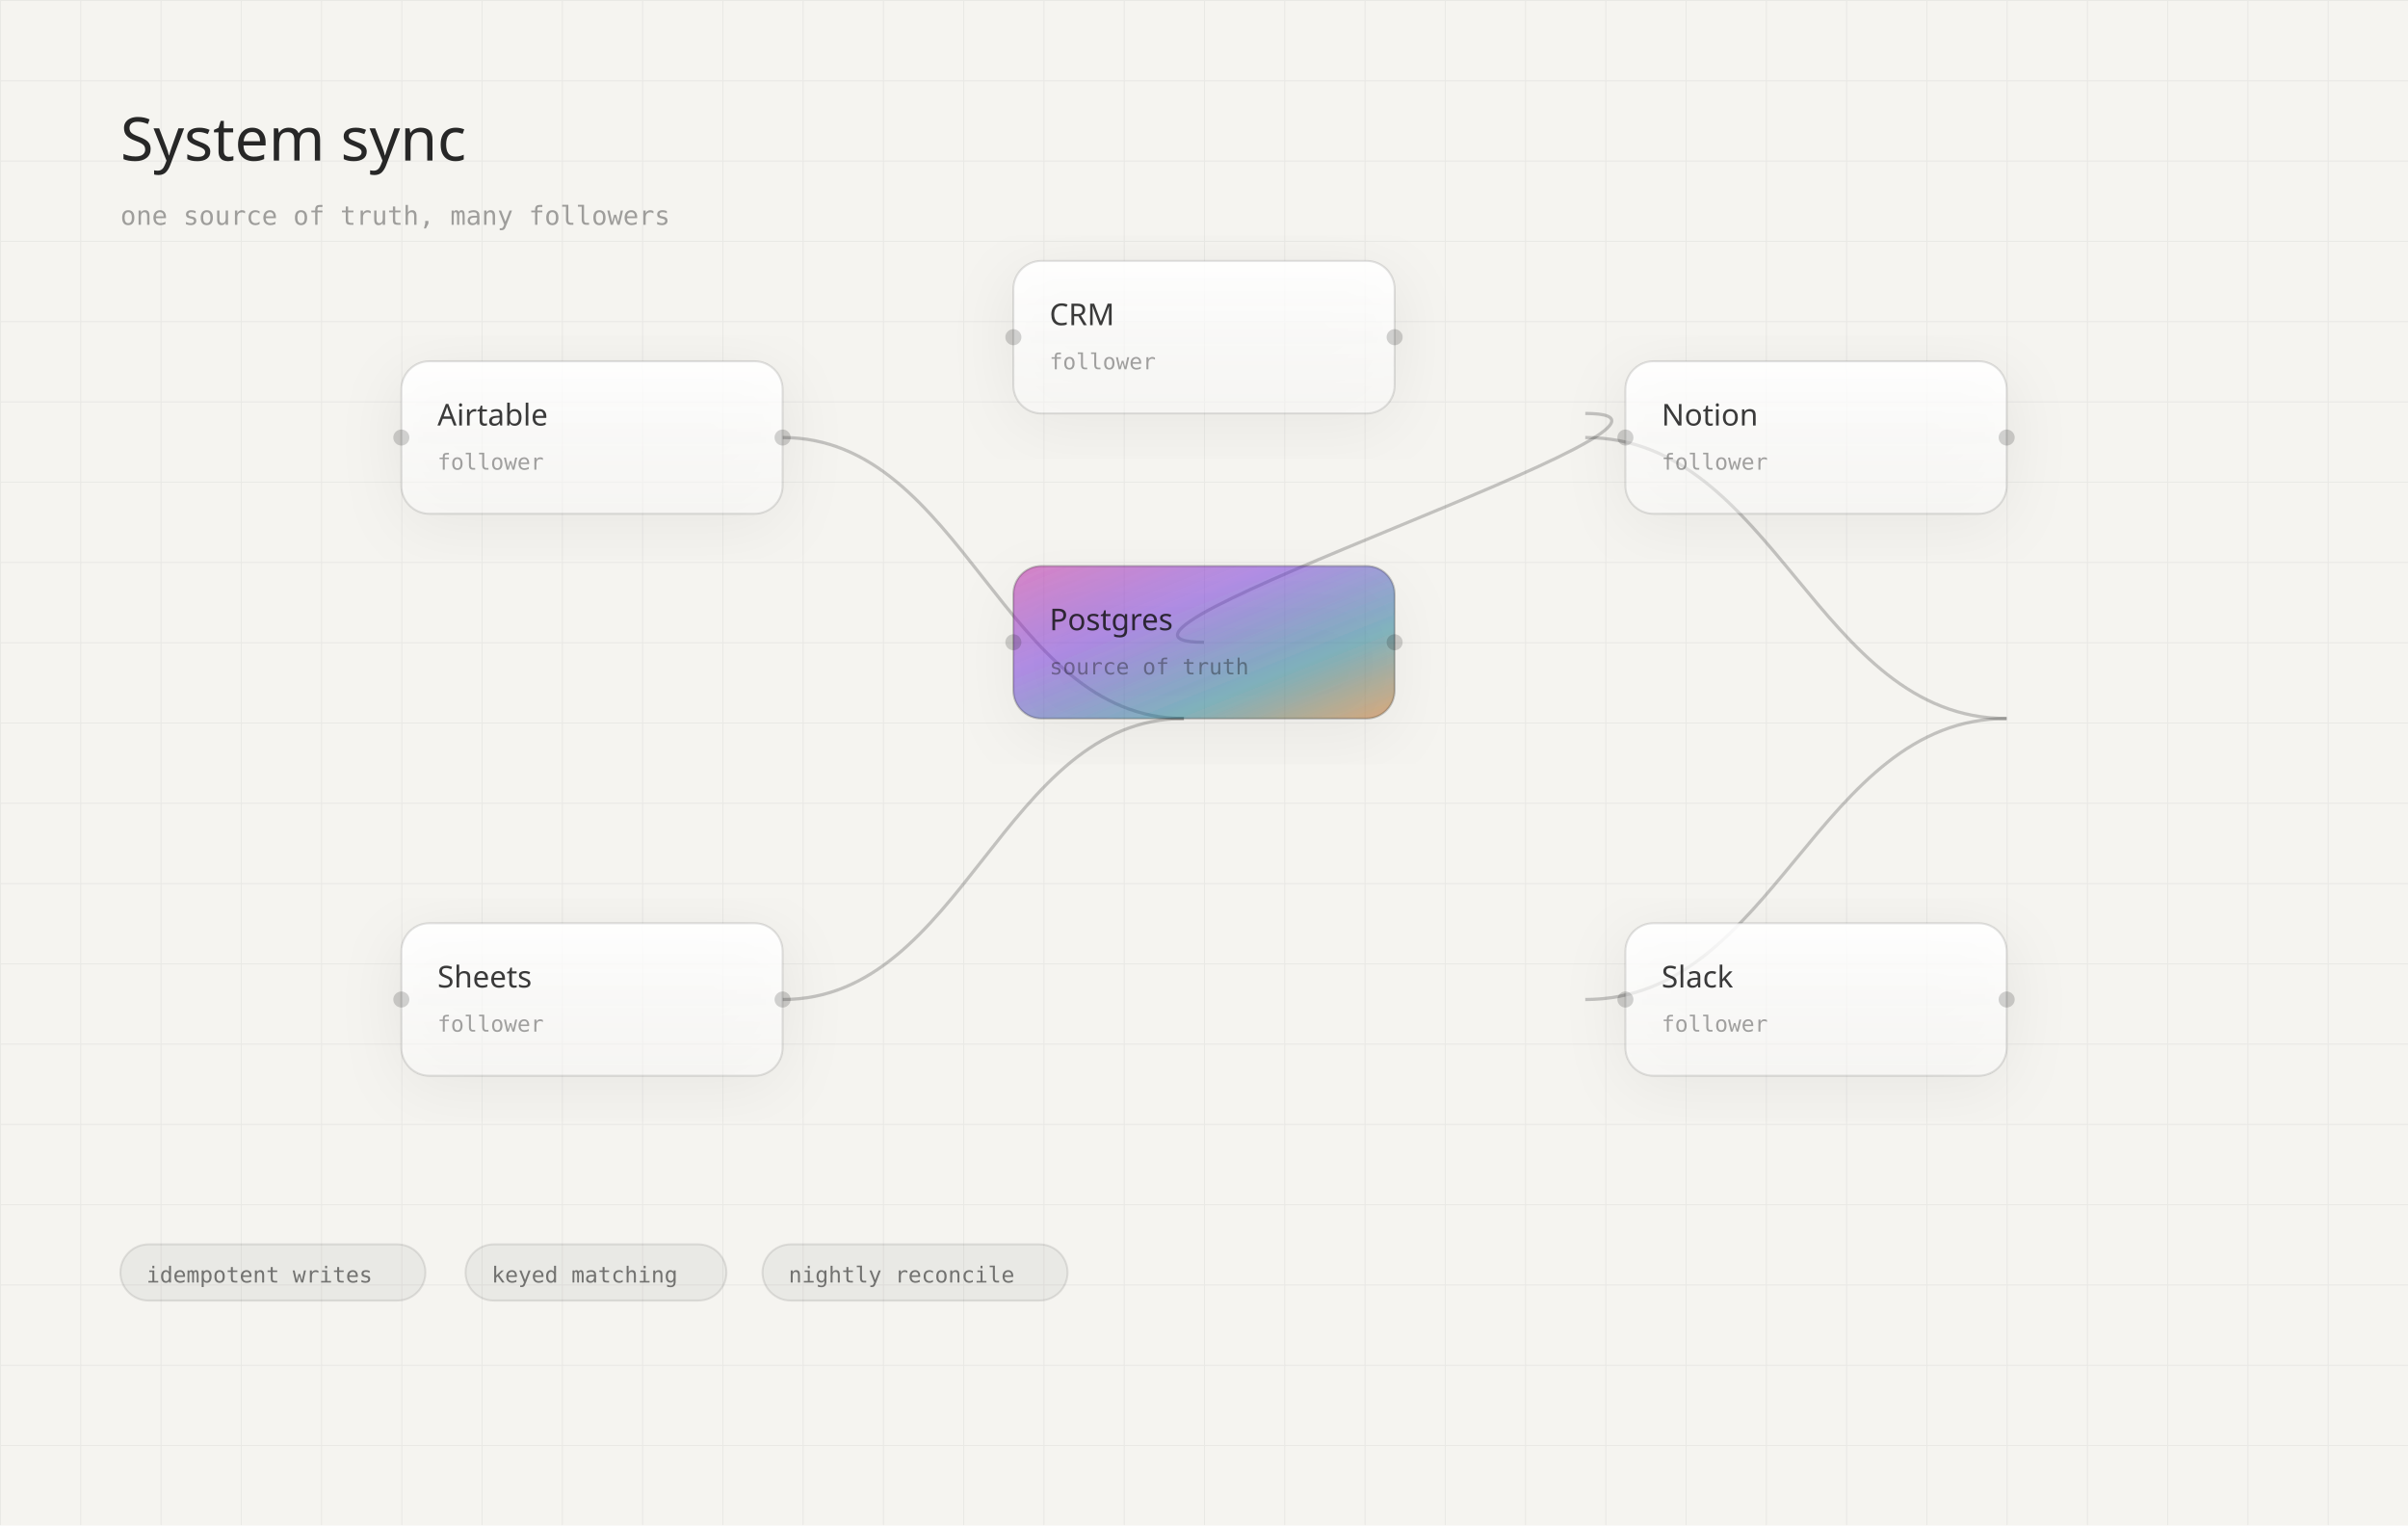
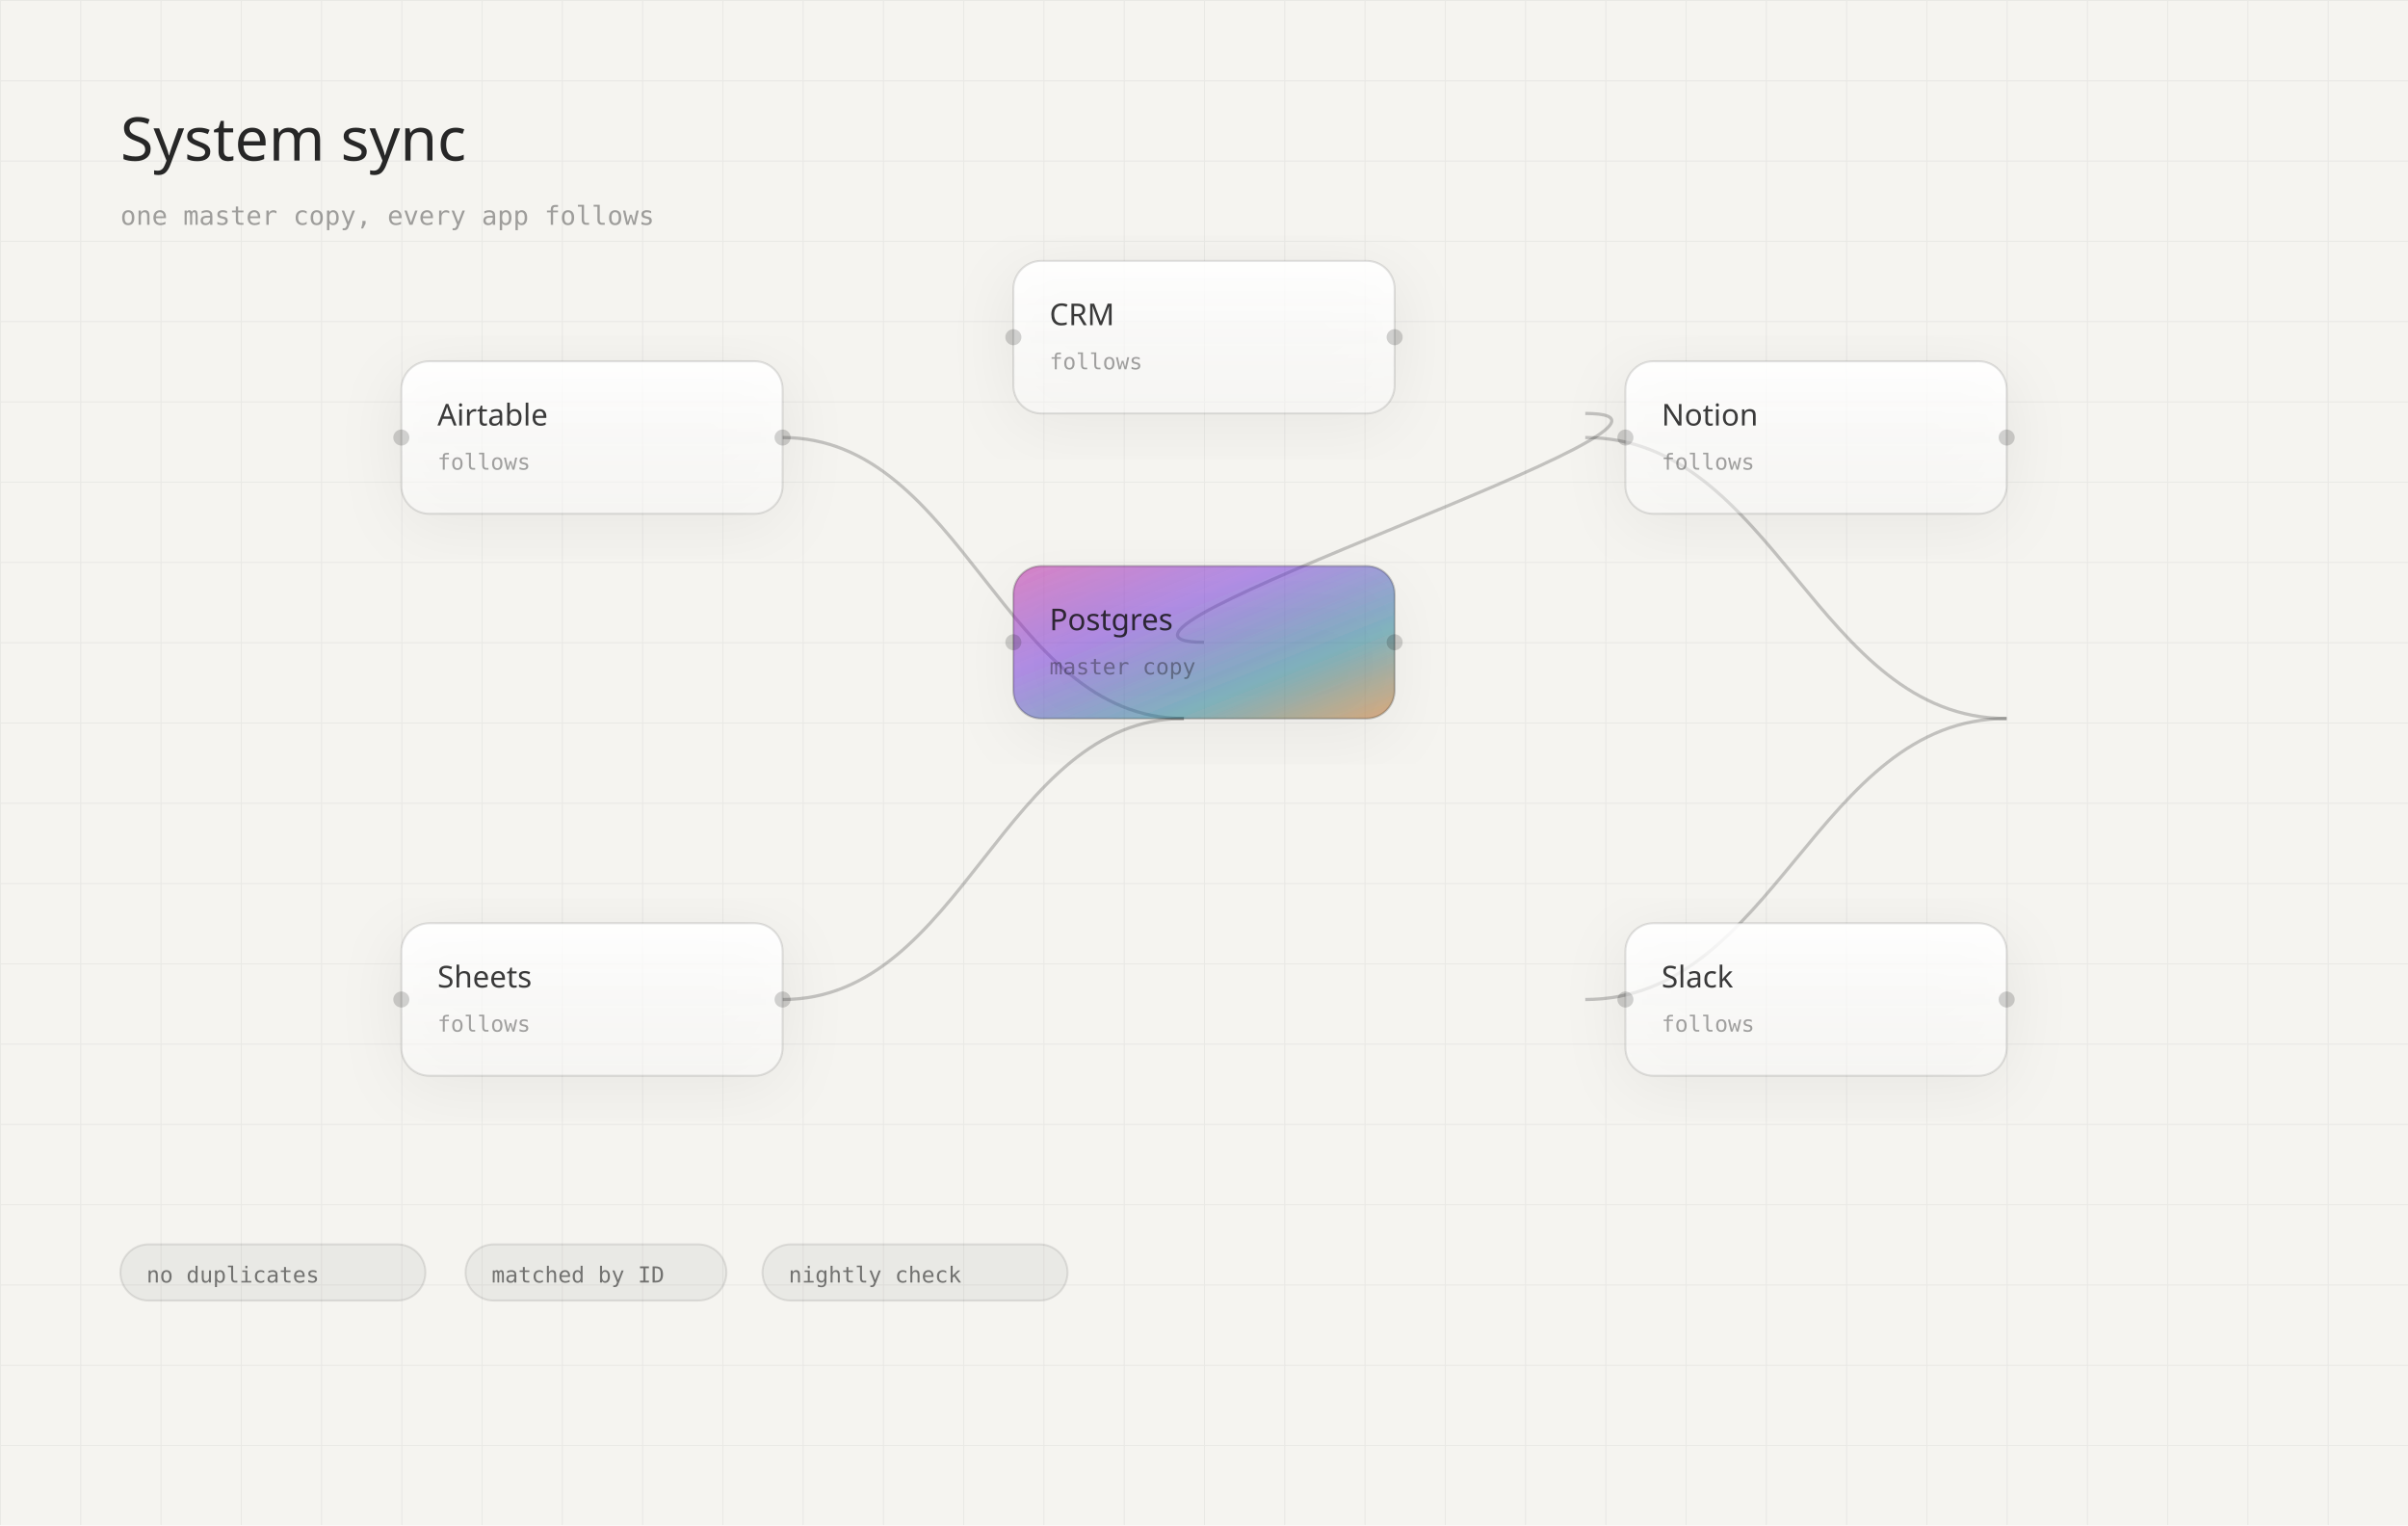
<svg xmlns="http://www.w3.org/2000/svg" viewBox="0 0 1200 760" width="1200" height="760" role="img" aria-label="system sync">
  <defs>
    <linearGradient id="iri" x1="0" y1="0" x2="1" y2="1">
      <stop offset="0%" stop-color="#c026a3" stop-opacity=".55" />
      <stop offset="35%" stop-color="#6d28d9" stop-opacity=".5" />
      <stop offset="70%" stop-color="#0e7490" stop-opacity=".5" />
      <stop offset="100%" stop-color="#c2620a" stop-opacity=".5" />
    </linearGradient>
    <linearGradient id="glow" x1="0" y1="0" x2="0" y2="1">
      <stop offset="0%" stop-color="#ffffff" stop-opacity=".9" />
      <stop offset="100%" stop-color="#ffffff" stop-opacity=".35" />
    </linearGradient>
    <filter id="soft" x="-30%" y="-30%" width="160%" height="160%">
      <feDropShadow dx="0" dy="10" stdDeviation="16" flood-color="#000" flood-opacity=".10" />
    </filter>
    <pattern id="grid" width="40" height="40" patternUnits="userSpaceOnUse">
      <path d="M40 0H0V40" fill="none" stroke="#111" stroke-opacity=".05" stroke-width="1" />
    </pattern>
  </defs>
  <rect width="1200" height="760" fill="#F5F4F0" />
  <rect width="1200" height="760" fill="url(#grid)" />
  <text x="60" y="80" font-family="IBM Plex Sans, system-ui, sans-serif" font-size="30" font-weight="300" fill="#111" fill-opacity=".9">System sync</text>
-   <text x="60" y="112" font-family="ui-monospace, monospace" font-size="13" fill="#111" fill-opacity=".38">one source of truth, many followers</text>
+   <text x="60" y="112" font-family="ui-monospace, monospace" font-size="13" fill="#111" fill-opacity=".38">one master copy, every app follows</text>
  <path d="M390,218 C480.0,218 500.0,358 590,358" fill="none" stroke="#111" stroke-opacity=".22" stroke-width="1.6" />
  <path d="M390,498 C480.0,498 500.0,358 590,358" fill="none" stroke="#111" stroke-opacity=".22" stroke-width="1.6" />
  <path d="M790,218 C884.5,218 905.5,358 1000,358" fill="none" stroke="#111" stroke-opacity=".22" stroke-width="1.6" />
  <path d="M790,498 C884.5,498 905.5,358 1000,358" fill="none" stroke="#111" stroke-opacity=".22" stroke-width="1.6" />
  <path d="M790,206 C875.5,206 514.5,320 600,320" fill="none" stroke="#111" stroke-opacity=".22" stroke-width="1.6" />
  <g filter="url(#soft)">
    <rect x="505" y="282" width="190" height="76" rx="14" fill="url(#iri)" stroke="#111" stroke-opacity=".22" />
  </g>
  <circle cx="505" cy="320.0" r="4" fill="#111" fill-opacity=".18" />
  <circle cx="695" cy="320.0" r="4" fill="#111" fill-opacity=".18" />
  <text x="523" y="314" font-family="IBM Plex Sans, system-ui, sans-serif" font-size="15" fill="#111" fill-opacity=".82">Postgres</text>
-   <text x="523" y="336" font-family="ui-monospace, monospace" font-size="11" fill="#111" fill-opacity=".38">source of truth</text>
+   <text x="523" y="336" font-family="ui-monospace, monospace" font-size="11" fill="#111" fill-opacity=".38">master copy</text>
  <g filter="url(#soft)">
    <rect x="200" y="180" width="190" height="76" rx="14" fill="url(#glow)" stroke="#111" stroke-opacity=".12" />
  </g>
  <circle cx="200" cy="218.0" r="4" fill="#111" fill-opacity=".18" />
  <circle cx="390" cy="218.0" r="4" fill="#111" fill-opacity=".18" />
  <text x="218" y="212" font-family="IBM Plex Sans, system-ui, sans-serif" font-size="15" fill="#111" fill-opacity=".82">Airtable</text>
-   <text x="218" y="234" font-family="ui-monospace, monospace" font-size="11" fill="#111" fill-opacity=".38">follower</text>
+   <text x="218" y="234" font-family="ui-monospace, monospace" font-size="11" fill="#111" fill-opacity=".38">follows</text>
  <g filter="url(#soft)">
    <rect x="200" y="460" width="190" height="76" rx="14" fill="url(#glow)" stroke="#111" stroke-opacity=".12" />
  </g>
  <circle cx="200" cy="498.0" r="4" fill="#111" fill-opacity=".18" />
  <circle cx="390" cy="498.0" r="4" fill="#111" fill-opacity=".18" />
  <text x="218" y="492" font-family="IBM Plex Sans, system-ui, sans-serif" font-size="15" fill="#111" fill-opacity=".82">Sheets</text>
-   <text x="218" y="514" font-family="ui-monospace, monospace" font-size="11" fill="#111" fill-opacity=".38">follower</text>
+   <text x="218" y="514" font-family="ui-monospace, monospace" font-size="11" fill="#111" fill-opacity=".38">follows</text>
  <g filter="url(#soft)">
    <rect x="810" y="180" width="190" height="76" rx="14" fill="url(#glow)" stroke="#111" stroke-opacity=".12" />
  </g>
  <circle cx="810" cy="218.0" r="4" fill="#111" fill-opacity=".18" />
  <circle cx="1000" cy="218.0" r="4" fill="#111" fill-opacity=".18" />
  <text x="828" y="212" font-family="IBM Plex Sans, system-ui, sans-serif" font-size="15" fill="#111" fill-opacity=".82">Notion</text>
-   <text x="828" y="234" font-family="ui-monospace, monospace" font-size="11" fill="#111" fill-opacity=".38">follower</text>
+   <text x="828" y="234" font-family="ui-monospace, monospace" font-size="11" fill="#111" fill-opacity=".38">follows</text>
  <g filter="url(#soft)">
    <rect x="810" y="460" width="190" height="76" rx="14" fill="url(#glow)" stroke="#111" stroke-opacity=".12" />
  </g>
  <circle cx="810" cy="498.0" r="4" fill="#111" fill-opacity=".18" />
  <circle cx="1000" cy="498.0" r="4" fill="#111" fill-opacity=".18" />
  <text x="828" y="492" font-family="IBM Plex Sans, system-ui, sans-serif" font-size="15" fill="#111" fill-opacity=".82">Slack</text>
-   <text x="828" y="514" font-family="ui-monospace, monospace" font-size="11" fill="#111" fill-opacity=".38">follower</text>
+   <text x="828" y="514" font-family="ui-monospace, monospace" font-size="11" fill="#111" fill-opacity=".38">follows</text>
  <g filter="url(#soft)">
    <rect x="505" y="130" width="190" height="76" rx="14" fill="url(#glow)" stroke="#111" stroke-opacity=".12" />
  </g>
  <circle cx="505" cy="168.0" r="4" fill="#111" fill-opacity=".18" />
  <circle cx="695" cy="168.0" r="4" fill="#111" fill-opacity=".18" />
  <text x="523" y="162" font-family="IBM Plex Sans, system-ui, sans-serif" font-size="15" fill="#111" fill-opacity=".82">CRM</text>
-   <text x="523" y="184" font-family="ui-monospace, monospace" font-size="11" fill="#111" fill-opacity=".38">follower</text>
+   <text x="523" y="184" font-family="ui-monospace, monospace" font-size="11" fill="#111" fill-opacity=".38">follows</text>
  <rect x="60" y="620" width="152" height="28" rx="14" fill="#111" fill-opacity=".05" stroke="#111" stroke-opacity=".10" />
-   <text x="73" y="639" font-family="ui-monospace, monospace" font-size="11" fill="#111" fill-opacity=".55">idempotent writes</text>
+   <text x="73" y="639" font-family="ui-monospace, monospace" font-size="11" fill="#111" fill-opacity=".55">no duplicates</text>
  <rect x="232" y="620" width="130" height="28" rx="14" fill="#111" fill-opacity=".05" stroke="#111" stroke-opacity=".10" />
-   <text x="245" y="639" font-family="ui-monospace, monospace" font-size="11" fill="#111" fill-opacity=".55">keyed matching</text>
+   <text x="245" y="639" font-family="ui-monospace, monospace" font-size="11" fill="#111" fill-opacity=".55">matched by ID</text>
  <rect x="380" y="620" width="152" height="28" rx="14" fill="#111" fill-opacity=".05" stroke="#111" stroke-opacity=".10" />
-   <text x="393" y="639" font-family="ui-monospace, monospace" font-size="11" fill="#111" fill-opacity=".55">nightly reconcile</text>
+   <text x="393" y="639" font-family="ui-monospace, monospace" font-size="11" fill="#111" fill-opacity=".55">nightly check</text>
</svg>
